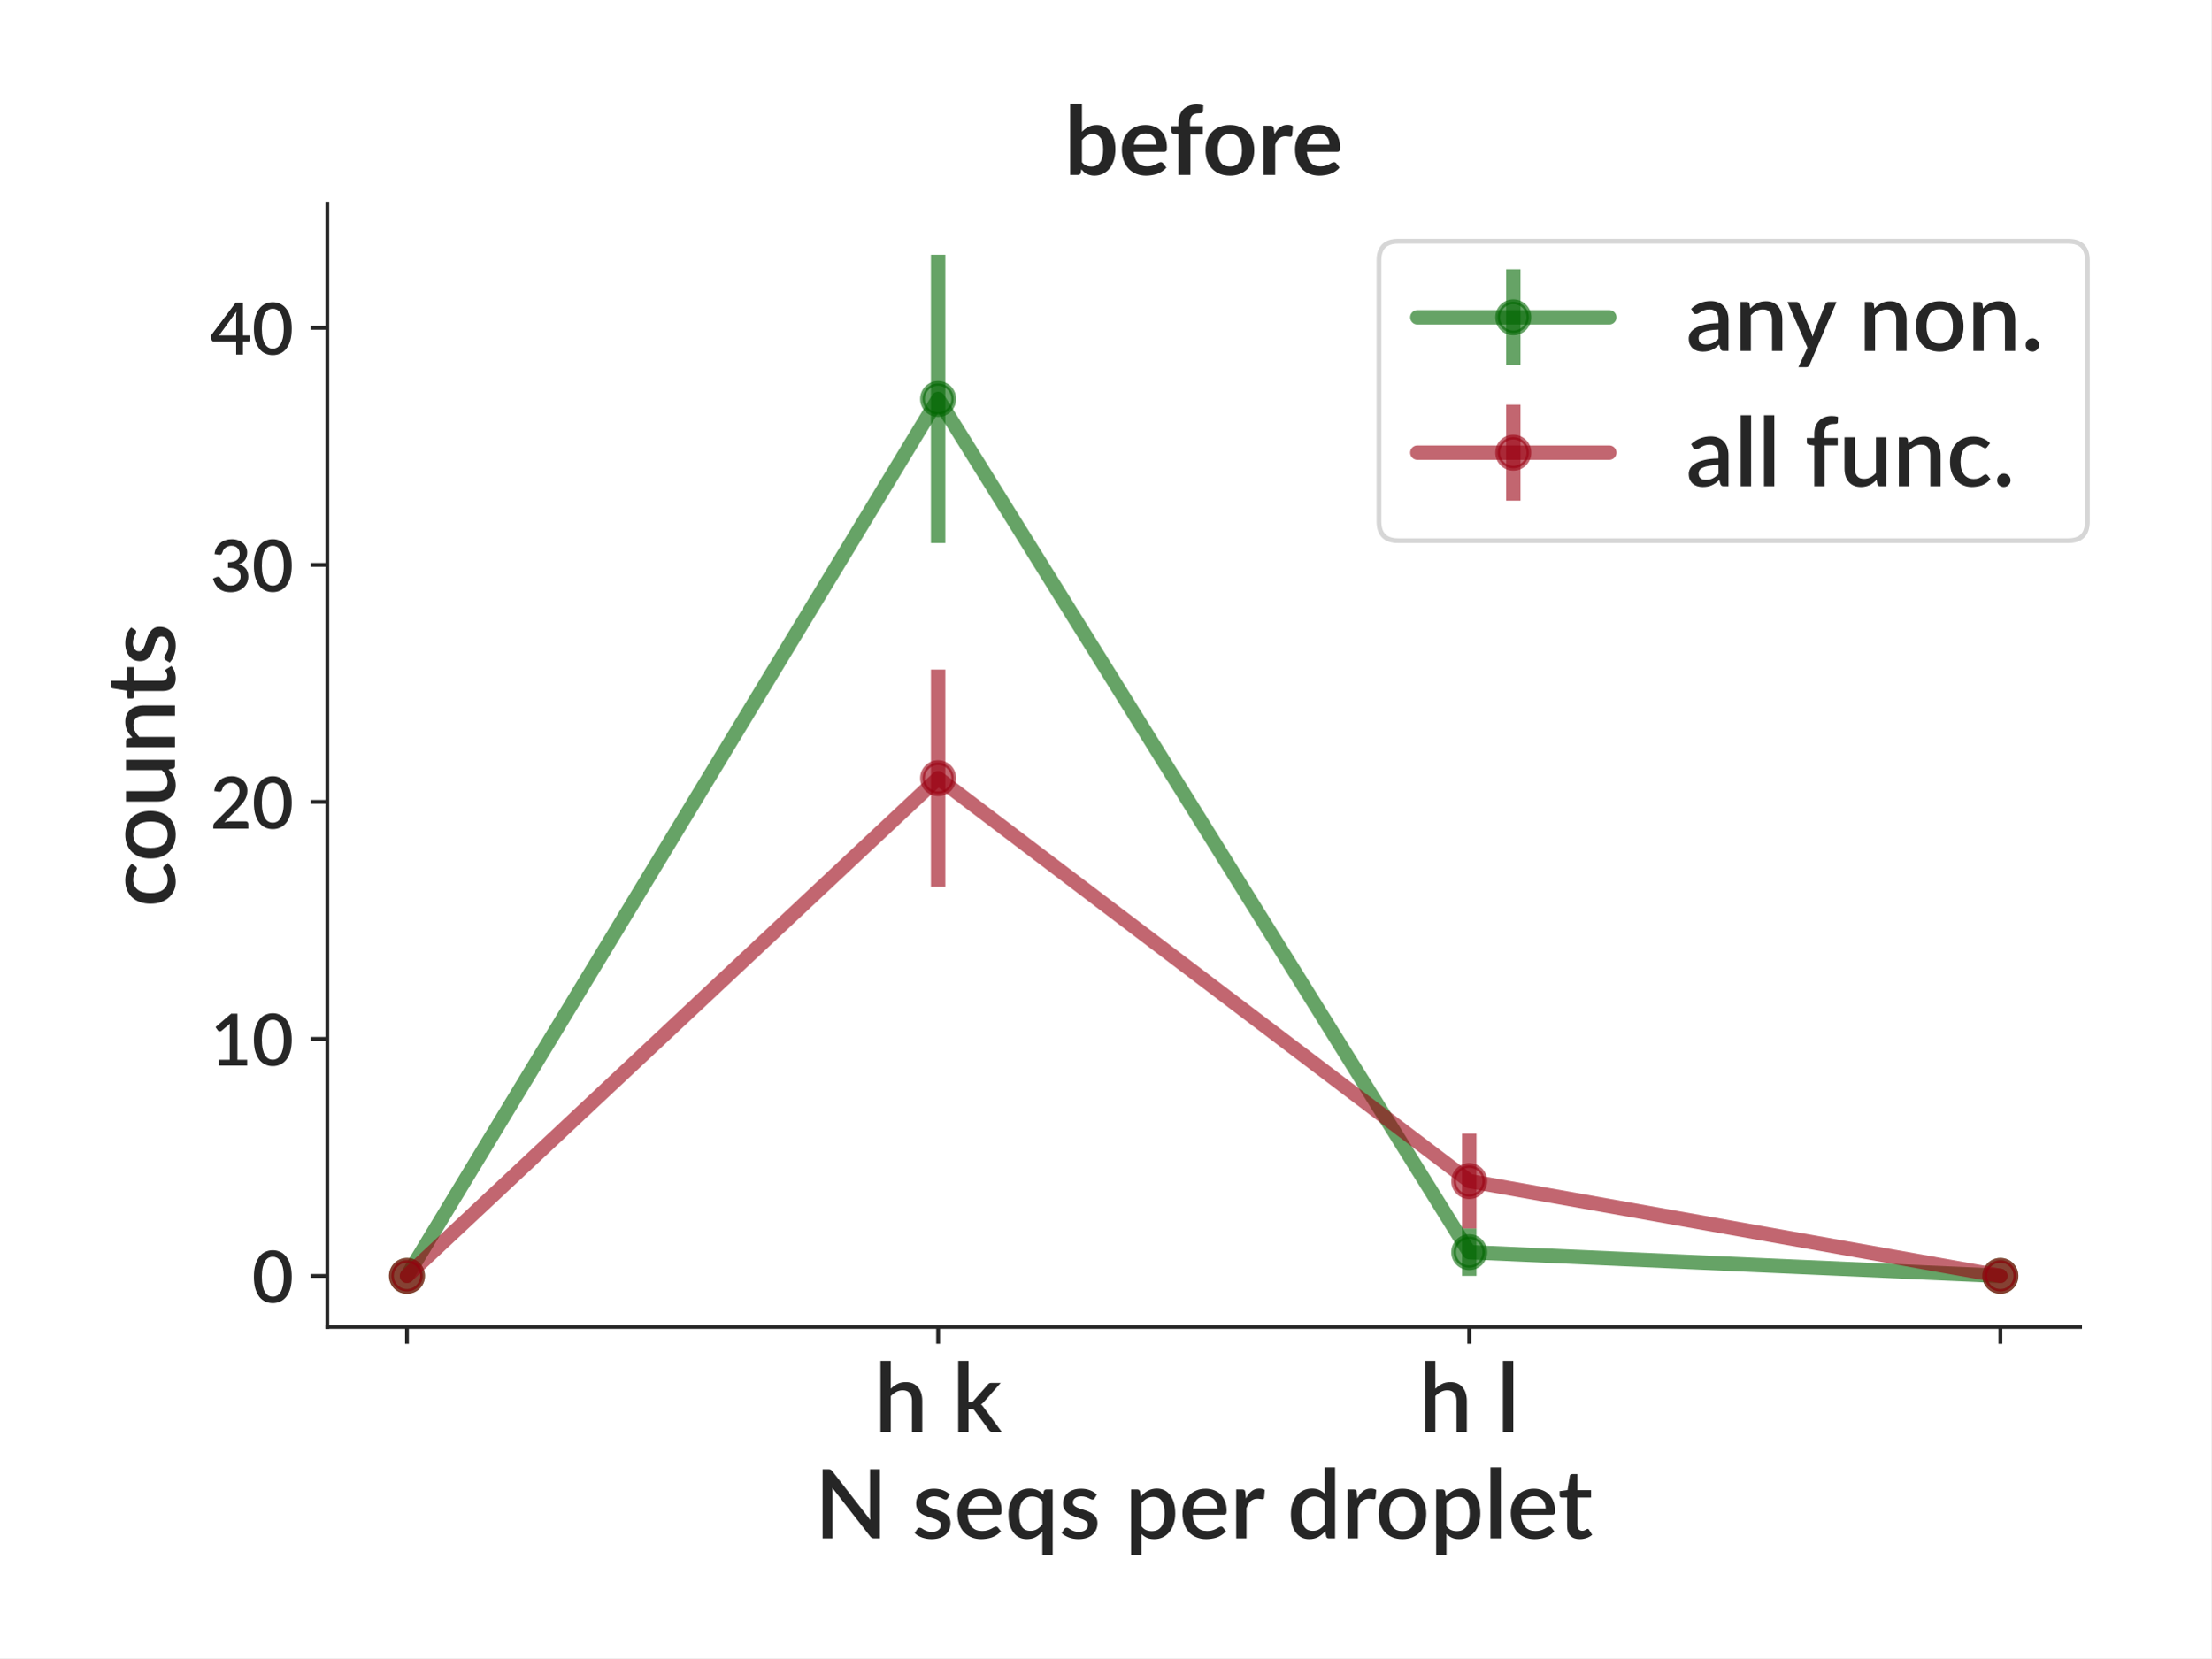
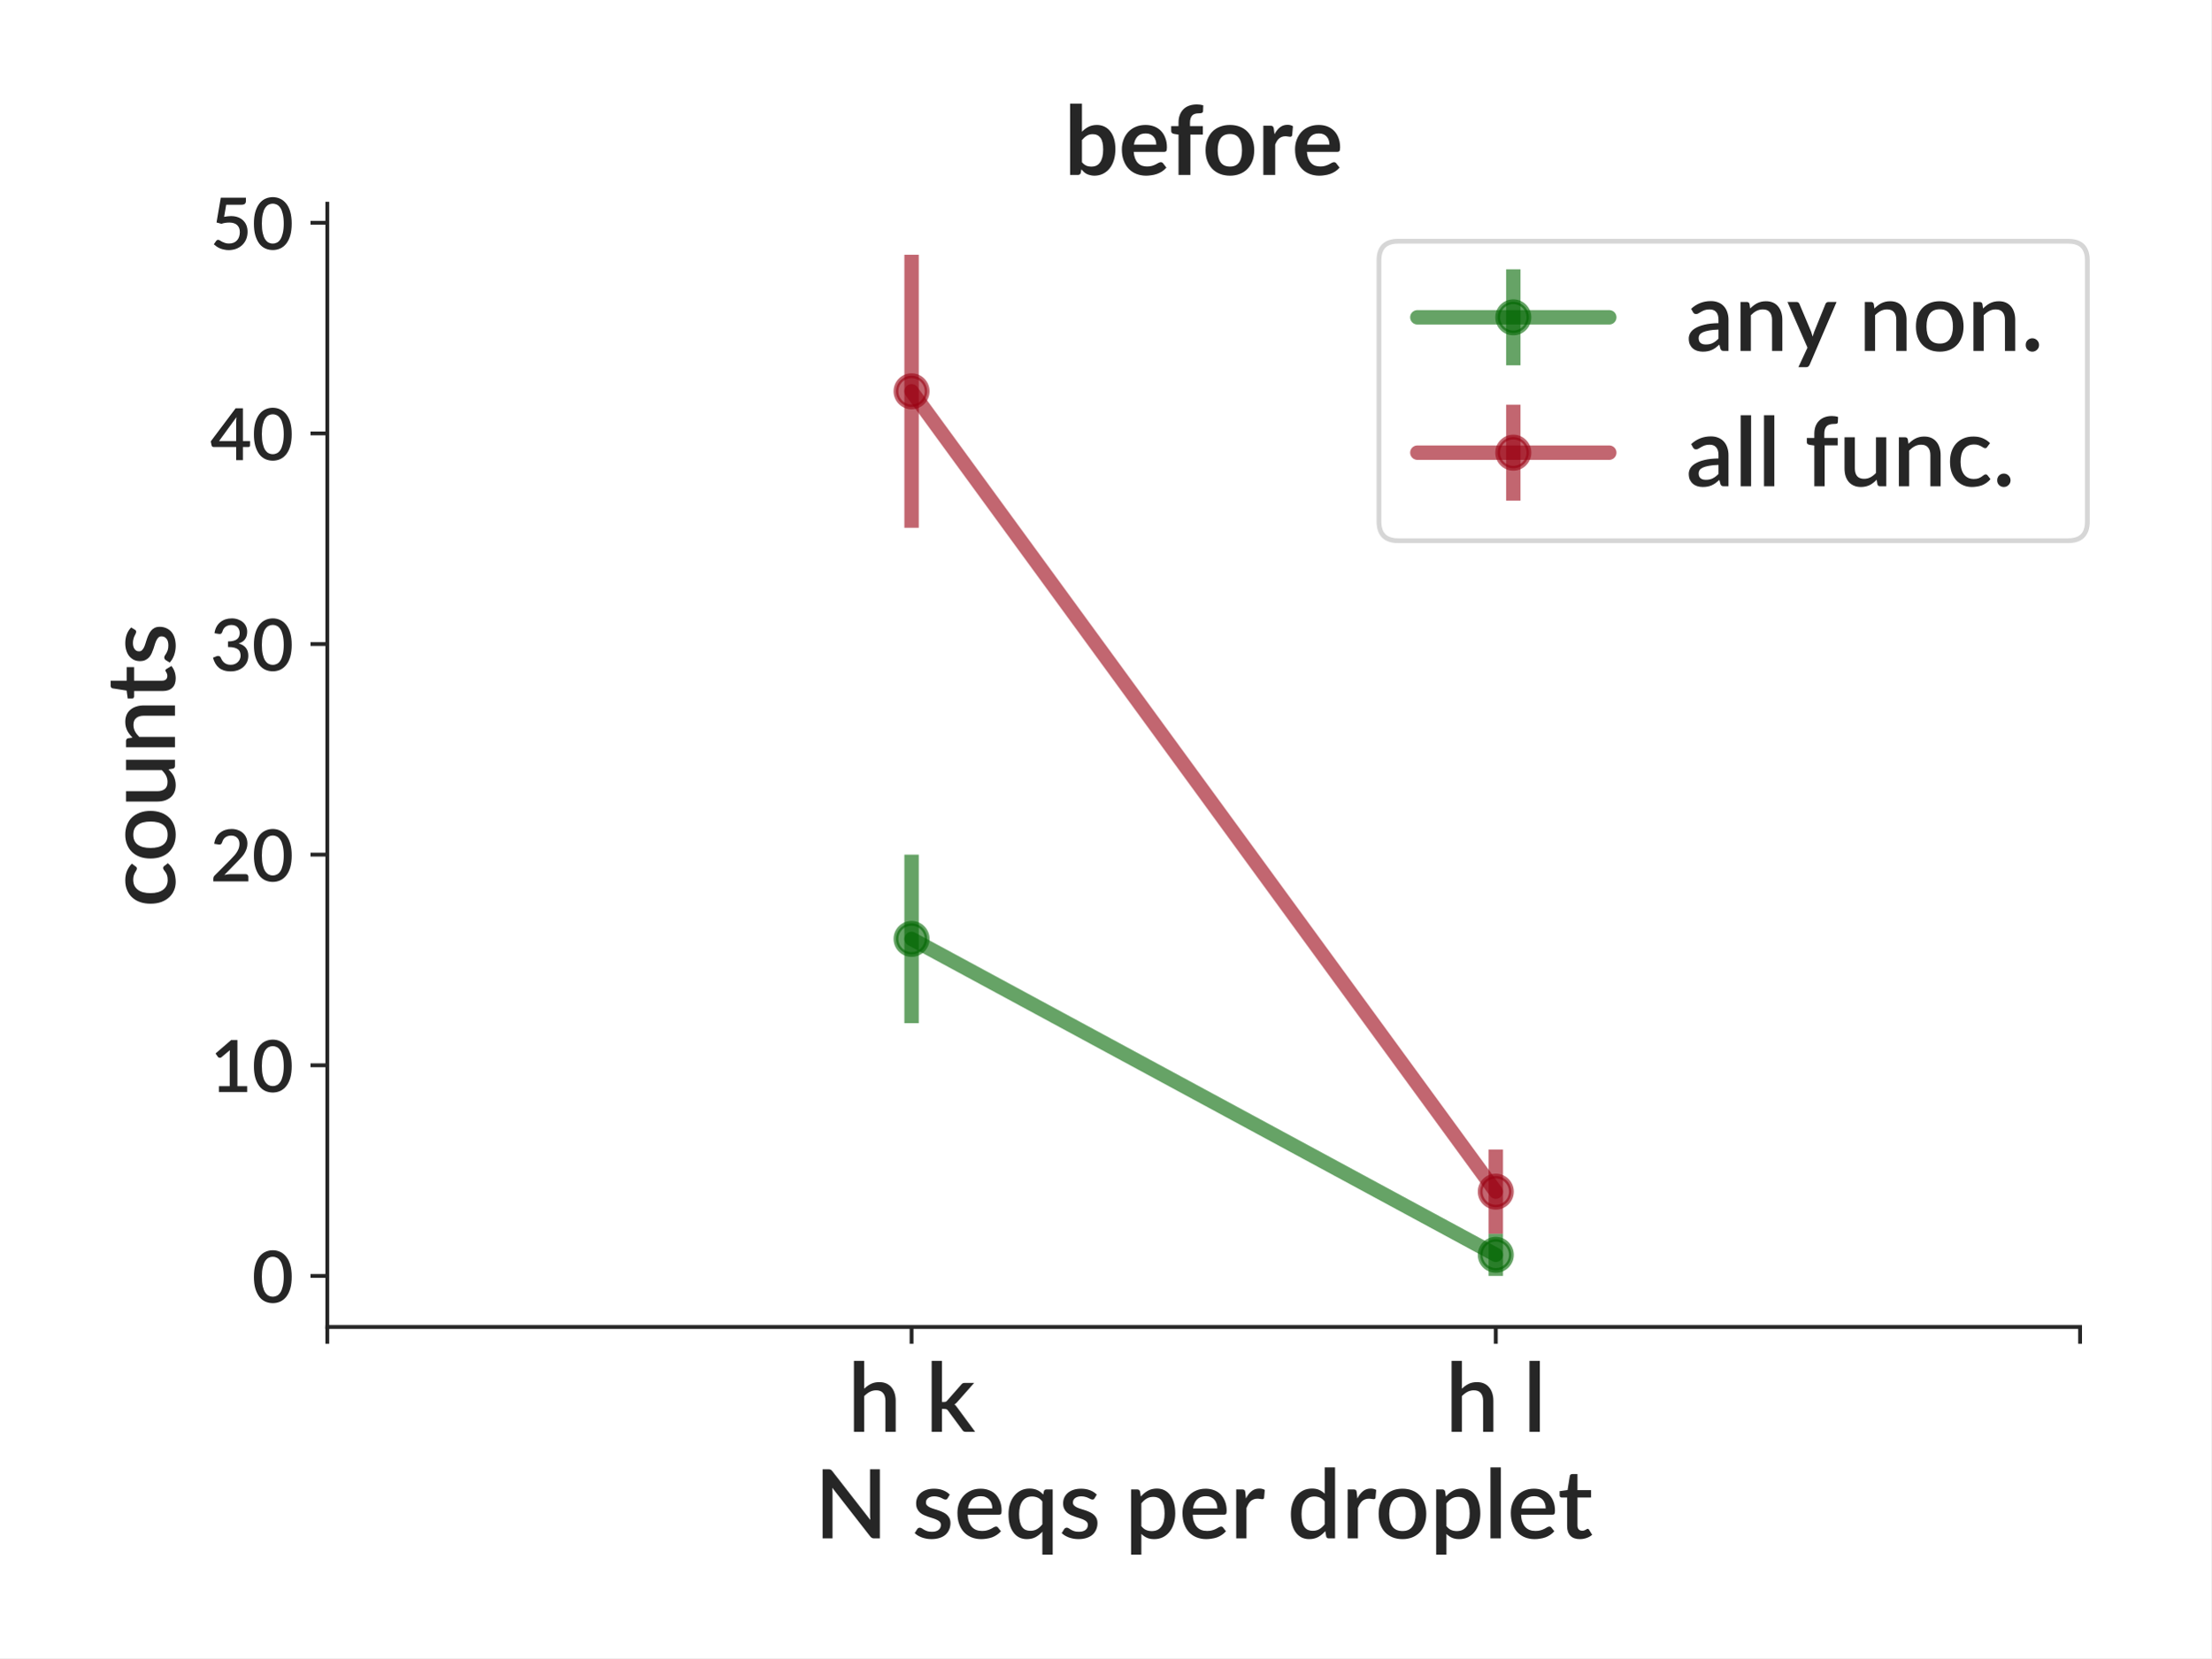
<svg xmlns="http://www.w3.org/2000/svg" xmlns:xlink="http://www.w3.org/1999/xlink" height="345.6pt" version="1.1" viewBox="0 0 460.8 345.6" width="460.8pt">
  <defs>
    <style type="text/css">
*{stroke-linecap:butt;stroke-linejoin:round;}
  </style>
  </defs>
  <g id="figure_1">
    <g id="patch_1">
      <path d="M 0 345.6  L 460.8 345.6  L 460.8 0  L 0 0  z " style="fill:#ffffff;" />
    </g>
    <g id="axes_1">
      <g id="patch_2">
        <path d="M 68.209 276.581  L 433.492 276.581  L 433.492 42.459  L 68.209 42.459  z " style="fill:#ffffff;" />
      </g>
      <g id="matplotlib.axis_1">
        <g id="xtick_1">
          <g id="line2d_1">
            <defs>
-               <path d="M 0 0  L 0 3.5  " id="m4fc669a696" style="stroke:#262626;stroke-width:0.8;" />
+               <path d="M 0 0  L 0 3.5  " id="mf35d1736dd" style="stroke:#262626;stroke-width:0.8;" />
            </defs>
            <g>
-               <use style="fill:#262626;stroke:#262626;stroke-width:0.8;" x="84.813" xlink:href="#m4fc669a696" y="276.581" />
+               <use style="fill:#262626;stroke:#262626;stroke-width:0.8;" x="68.209" xlink:href="#mf35d1736dd" y="276.581" />
            </g>
          </g>
        </g>
        <g id="xtick_2">
          <g id="line2d_2">
            <g>
-               <use style="fill:#262626;stroke:#262626;stroke-width:0.8;" x="195.505" xlink:href="#m4fc669a696" y="276.581" />
+               <use style="fill:#262626;stroke:#262626;stroke-width:0.8;" x="189.97" xlink:href="#mf35d1736dd" y="276.581" />
            </g>
          </g>
          <g id="text_1">
-             <text style="fill:#262626;font-family:Lato;font-size:20px;font-style:normal;font-weight:600;text-anchor:middle;" transform="rotate(-0, 195.5048, 298.4406)" x="195.505" y="298.441">h k</text>
+             <text style="fill:#262626;font-family:Lato;font-size:20px;font-style:normal;font-weight:600;text-anchor:middle;" transform="rotate(-0, 189.9703, 298.4406)" x="189.97" y="298.441">h k</text>
          </g>
        </g>
        <g id="xtick_3">
          <g id="line2d_3">
            <g>
-               <use style="fill:#262626;stroke:#262626;stroke-width:0.8;" x="306.197" xlink:href="#m4fc669a696" y="276.581" />
+               <use style="fill:#262626;stroke:#262626;stroke-width:0.8;" x="311.731" xlink:href="#mf35d1736dd" y="276.581" />
            </g>
          </g>
          <g id="text_2">
-             <text style="fill:#262626;font-family:Lato;font-size:20px;font-style:normal;font-weight:600;text-anchor:middle;" transform="rotate(-0, 306.1966, 298.4406)" x="306.197" y="298.441">h l</text>
+             <text style="fill:#262626;font-family:Lato;font-size:20px;font-style:normal;font-weight:600;text-anchor:middle;" transform="rotate(-0, 311.7311, 298.4406)" x="311.731" y="298.441">h l</text>
          </g>
        </g>
        <g id="xtick_4">
          <g id="line2d_4">
            <g>
-               <use style="fill:#262626;stroke:#262626;stroke-width:0.8;" x="416.888" xlink:href="#m4fc669a696" y="276.581" />
+               <use style="fill:#262626;stroke:#262626;stroke-width:0.8;" x="433.492" xlink:href="#mf35d1736dd" y="276.581" />
            </g>
          </g>
        </g>
        <g id="text_3">
          <text style="fill:#262626;font-family:Lato;font-size:20px;font-style:normal;font-weight:600;text-anchor:middle;" transform="rotate(-0, 250.8507, 320.65)" x="250.851" y="320.65">N seqs per droplet</text>
        </g>
      </g>
      <g id="matplotlib.axis_2">
        <g id="ytick_1">
          <g id="line2d_5">
            <defs>
-               <path d="M 0 0  L -3.5 0  " id="m8699a7865b" style="stroke:#262626;stroke-width:0.8;" />
+               <path d="M 0 0  L -3.5 0  " id="mae62ed5e71" style="stroke:#262626;stroke-width:0.8;" />
            </defs>
            <g>
-               <use style="fill:#262626;stroke:#262626;stroke-width:0.8;" x="68.209" xlink:href="#m8699a7865b" y="265.939" />
+               <use style="fill:#262626;stroke:#262626;stroke-width:0.8;" x="68.209" xlink:href="#mae62ed5e71" y="265.939" />
            </g>
          </g>
          <g id="text_4">
            <text style="fill:#262626;font-family:Lato;font-size:15px;font-style:normal;font-weight:600;text-anchor:end;" transform="rotate(-0, 61.20938, 271.5116)" x="61.209" y="271.512">0</text>
          </g>
        </g>
        <g id="ytick_2">
          <g id="line2d_6">
            <g>
-               <use style="fill:#262626;stroke:#262626;stroke-width:0.8;" x="68.209" xlink:href="#m8699a7865b" y="216.537" />
+               <use style="fill:#262626;stroke:#262626;stroke-width:0.8;" x="68.209" xlink:href="#mae62ed5e71" y="222.038" />
            </g>
          </g>
          <g id="text_5">
-             <text style="fill:#262626;font-family:Lato;font-size:15px;font-style:normal;font-weight:600;text-anchor:end;" transform="rotate(-0, 61.20938, 222.1095)" x="61.209" y="222.109">10</text>
+             <text style="fill:#262626;font-family:Lato;font-size:15px;font-style:normal;font-weight:600;text-anchor:end;" transform="rotate(-0, 61.20938, 227.61)" x="61.209" y="227.61">10</text>
          </g>
        </g>
        <g id="ytick_3">
          <g id="line2d_7">
            <g>
-               <use style="fill:#262626;stroke:#262626;stroke-width:0.8;" x="68.209" xlink:href="#m8699a7865b" y="167.135" />
+               <use style="fill:#262626;stroke:#262626;stroke-width:0.8;" x="68.209" xlink:href="#mae62ed5e71" y="178.136" />
            </g>
          </g>
          <g id="text_6">
-             <text style="fill:#262626;font-family:Lato;font-size:15px;font-style:normal;font-weight:600;text-anchor:end;" transform="rotate(-0, 61.20938, 172.7073)" x="61.209" y="172.707">20</text>
+             <text style="fill:#262626;font-family:Lato;font-size:15px;font-style:normal;font-weight:600;text-anchor:end;" transform="rotate(-0, 61.20938, 183.7085)" x="61.209" y="183.708">20</text>
          </g>
        </g>
        <g id="ytick_4">
          <g id="line2d_8">
            <g>
-               <use style="fill:#262626;stroke:#262626;stroke-width:0.8;" x="68.209" xlink:href="#m8699a7865b" y="117.733" />
+               <use style="fill:#262626;stroke:#262626;stroke-width:0.8;" x="68.209" xlink:href="#mae62ed5e71" y="134.235" />
            </g>
          </g>
          <g id="text_7">
-             <text style="fill:#262626;font-family:Lato;font-size:15px;font-style:normal;font-weight:600;text-anchor:end;" transform="rotate(-0, 61.20938, 123.3052)" x="61.209" y="123.305">30</text>
+             <text style="fill:#262626;font-family:Lato;font-size:15px;font-style:normal;font-weight:600;text-anchor:end;" transform="rotate(-0, 61.20938, 139.8069)" x="61.209" y="139.807">30</text>
          </g>
        </g>
        <g id="ytick_5">
          <g id="line2d_9">
            <g>
-               <use style="fill:#262626;stroke:#262626;stroke-width:0.8;" x="68.209" xlink:href="#m8699a7865b" y="68.331" />
+               <use style="fill:#262626;stroke:#262626;stroke-width:0.8;" x="68.209" xlink:href="#mae62ed5e71" y="90.333" />
            </g>
          </g>
          <g id="text_8">
-             <text style="fill:#262626;font-family:Lato;font-size:15px;font-style:normal;font-weight:600;text-anchor:end;" transform="rotate(-0, 61.20938, 73.90305)" x="61.209" y="73.903">40</text>
-           </g>
-         </g>
-         <g id="text_9">
+             <text style="fill:#262626;font-family:Lato;font-size:15px;font-style:normal;font-weight:600;text-anchor:end;" transform="rotate(-0, 61.20938, 95.90533)" x="61.209" y="95.905">40</text>
+           </g>
+         </g>
+         <g id="ytick_6">
+           <g id="line2d_10">
+             <g>
+               <use style="fill:#262626;stroke:#262626;stroke-width:0.8;" x="68.209" xlink:href="#mae62ed5e71" y="46.431" />
+             </g>
+           </g>
+           <g id="text_9">
+             <text style="fill:#262626;font-family:Lato;font-size:15px;font-style:normal;font-weight:600;text-anchor:end;" transform="rotate(-0, 61.20938, 52.00376)" x="61.209" y="52.004">50</text>
+           </g>
+         </g>
+         <g id="text_10">
          <text style="fill:#262626;font-family:Lato;font-size:20px;font-style:normal;font-weight:600;text-anchor:middle;" transform="rotate(-90, 36.45938, 159.5203)" x="36.459" y="159.52">counts</text>
        </g>
      </g>
      <g id="LineCollection_1">
-         <path clip-path="url(#p33efe75878)" d="M 84.813 265.939  L 84.813 265.939  " style="fill:none;stroke:#006600;stroke-opacity:0.6;stroke-width:3;" />
-         <path clip-path="url(#p33efe75878)" d="M 195.505 113.202  L 195.505 53.101  " style="fill:none;stroke:#006600;stroke-opacity:0.6;stroke-width:3;" />
-         <path clip-path="url(#p33efe75878)" d="M 306.197 265.939  L 306.197 256.059  " style="fill:none;stroke:#006600;stroke-opacity:0.6;stroke-width:3;" />
-         <path clip-path="url(#p33efe75878)" d="M 416.888 265.939  L 416.888 265.939  " style="fill:none;stroke:#006600;stroke-opacity:0.6;stroke-width:3;" />
+         <path clip-path="url(#p4761d04bdd)" d="M 189.97 213.257  L 189.97 178.136  " style="fill:none;stroke:#006600;stroke-opacity:0.6;stroke-width:3;" />
+         <path clip-path="url(#p4761d04bdd)" d="M 311.731 265.939  L 311.731 257.159  " style="fill:none;stroke:#006600;stroke-opacity:0.6;stroke-width:3;" />
      </g>
      <g id="LineCollection_2">
-         <path clip-path="url(#p33efe75878)" d="M 84.813 265.939  L 84.813 265.939  " style="fill:none;stroke:#990012;stroke-opacity:0.6;stroke-width:3;" />
-         <path clip-path="url(#p33efe75878)" d="M 195.505 184.834  L 195.505 139.556  " style="fill:none;stroke:#990012;stroke-opacity:0.6;stroke-width:3;" />
-         <path clip-path="url(#p33efe75878)" d="M 306.197 256.059  L 306.197 236.298  " style="fill:none;stroke:#990012;stroke-opacity:0.6;stroke-width:3;" />
-         <path clip-path="url(#p33efe75878)" d="M 416.888 265.939  L 416.888 265.939  " style="fill:none;stroke:#990012;stroke-opacity:0.6;stroke-width:3;" />
-       </g>
-       <g id="line2d_10">
-         <path clip-path="url(#p33efe75878)" d="M 84.813 265.939  L 195.505 83.151  L 306.197 260.999  L 416.888 265.939  " style="fill:none;stroke:#006600;stroke-linecap:round;stroke-opacity:0.6;stroke-width:3;" />
+         <path clip-path="url(#p4761d04bdd)" d="M 189.97 110.004  L 189.97 53.101  " style="fill:none;stroke:#990012;stroke-opacity:0.6;stroke-width:3;" />
+         <path clip-path="url(#p4761d04bdd)" d="M 311.731 257.159  L 311.731 239.598  " style="fill:none;stroke:#990012;stroke-opacity:0.6;stroke-width:3;" />
+       </g>
+       <g id="line2d_11">
+         <path clip-path="url(#p4761d04bdd)" d="M 189.97 195.697  L 311.731 261.549  " style="fill:none;stroke:#006600;stroke-linecap:round;stroke-opacity:0.6;stroke-width:3;" />
        <defs>
-           <path d="M 0 3.25  C 0.862 3.25 1.689 2.908 2.298 2.298  C 2.908 1.689 3.25 0.862 3.25 0  C 3.25 -0.862 2.908 -1.689 2.298 -2.298  C 1.689 -2.908 0.862 -3.25 0 -3.25  C -0.862 -3.25 -1.689 -2.908 -2.298 -2.298  C -2.908 -1.689 -3.25 -0.862 -3.25 0  C -3.25 0.862 -2.908 1.689 -2.298 2.298  C -1.689 2.908 -0.862 3.25 0 3.25  z " id="m30a529ef35" style="stroke:#006600;stroke-opacity:0.6;" />
+           <path d="M 0 3.25  C 0.862 3.25 1.689 2.908 2.298 2.298  C 2.908 1.689 3.25 0.862 3.25 0  C 3.25 -0.862 2.908 -1.689 2.298 -2.298  C 1.689 -2.908 0.862 -3.25 0 -3.25  C -0.862 -3.25 -1.689 -2.908 -2.298 -2.298  C -2.908 -1.689 -3.25 -0.862 -3.25 0  C -3.25 0.862 -2.908 1.689 -2.298 2.298  C -1.689 2.908 -0.862 3.25 0 3.25  z " id="m45b189e788" style="stroke:#006600;stroke-opacity:0.6;" />
        </defs>
-         <g clip-path="url(#p33efe75878)">
-           <use style="fill:#006600;fill-opacity:0.6;stroke:#006600;stroke-opacity:0.6;" x="84.813" xlink:href="#m30a529ef35" y="265.939" />
-           <use style="fill:#006600;fill-opacity:0.6;stroke:#006600;stroke-opacity:0.6;" x="195.505" xlink:href="#m30a529ef35" y="83.151" />
-           <use style="fill:#006600;fill-opacity:0.6;stroke:#006600;stroke-opacity:0.6;" x="306.197" xlink:href="#m30a529ef35" y="260.999" />
-           <use style="fill:#006600;fill-opacity:0.6;stroke:#006600;stroke-opacity:0.6;" x="416.888" xlink:href="#m30a529ef35" y="265.939" />
-         </g>
-       </g>
-       <g id="line2d_11">
-         <path clip-path="url(#p33efe75878)" d="M 84.813 265.939  L 195.505 162.195  L 306.197 246.178  L 416.888 265.939  " style="fill:none;stroke:#990012;stroke-linecap:round;stroke-opacity:0.6;stroke-width:3;" />
+         <g clip-path="url(#p4761d04bdd)">
+           <use style="fill:#006600;fill-opacity:0.6;stroke:#006600;stroke-opacity:0.6;" x="189.97" xlink:href="#m45b189e788" y="195.697" />
+           <use style="fill:#006600;fill-opacity:0.6;stroke:#006600;stroke-opacity:0.6;" x="311.731" xlink:href="#m45b189e788" y="261.549" />
+         </g>
+       </g>
+       <g id="line2d_12">
+         <path clip-path="url(#p4761d04bdd)" d="M 189.97 81.553  L 311.731 248.379  " style="fill:none;stroke:#990012;stroke-linecap:round;stroke-opacity:0.6;stroke-width:3;" />
        <defs>
-           <path d="M 0 3.25  C 0.862 3.25 1.689 2.908 2.298 2.298  C 2.908 1.689 3.25 0.862 3.25 0  C 3.25 -0.862 2.908 -1.689 2.298 -2.298  C 1.689 -2.908 0.862 -3.25 0 -3.25  C -0.862 -3.25 -1.689 -2.908 -2.298 -2.298  C -2.908 -1.689 -3.25 -0.862 -3.25 0  C -3.25 0.862 -2.908 1.689 -2.298 2.298  C -1.689 2.908 -0.862 3.25 0 3.25  z " id="mf52b92cb7e" style="stroke:#990012;stroke-opacity:0.6;" />
+           <path d="M 0 3.25  C 0.862 3.25 1.689 2.908 2.298 2.298  C 2.908 1.689 3.25 0.862 3.25 0  C 3.25 -0.862 2.908 -1.689 2.298 -2.298  C 1.689 -2.908 0.862 -3.25 0 -3.25  C -0.862 -3.25 -1.689 -2.908 -2.298 -2.298  C -2.908 -1.689 -3.25 -0.862 -3.25 0  C -3.25 0.862 -2.908 1.689 -2.298 2.298  C -1.689 2.908 -0.862 3.25 0 3.25  z " id="m81b3dca959" style="stroke:#990012;stroke-opacity:0.6;" />
        </defs>
-         <g clip-path="url(#p33efe75878)">
-           <use style="fill:#990012;fill-opacity:0.6;stroke:#990012;stroke-opacity:0.6;" x="84.813" xlink:href="#mf52b92cb7e" y="265.939" />
-           <use style="fill:#990012;fill-opacity:0.6;stroke:#990012;stroke-opacity:0.6;" x="195.505" xlink:href="#mf52b92cb7e" y="162.195" />
-           <use style="fill:#990012;fill-opacity:0.6;stroke:#990012;stroke-opacity:0.6;" x="306.197" xlink:href="#mf52b92cb7e" y="246.178" />
-           <use style="fill:#990012;fill-opacity:0.6;stroke:#990012;stroke-opacity:0.6;" x="416.888" xlink:href="#mf52b92cb7e" y="265.939" />
+         <g clip-path="url(#p4761d04bdd)">
+           <use style="fill:#990012;fill-opacity:0.6;stroke:#990012;stroke-opacity:0.6;" x="189.97" xlink:href="#m81b3dca959" y="81.553" />
+           <use style="fill:#990012;fill-opacity:0.6;stroke:#990012;stroke-opacity:0.6;" x="311.731" xlink:href="#m81b3dca959" y="248.379" />
        </g>
      </g>
      <g id="patch_3">
        <path d="M 68.209 276.581  L 68.209 42.459  " style="fill:none;stroke:#262626;stroke-linecap:square;stroke-linejoin:miter;stroke-width:0.8;" />
      </g>
      <g id="patch_4">
        <path d="M 68.209 276.581  L 433.492 276.581  " style="fill:none;stroke:#262626;stroke-linecap:square;stroke-linejoin:miter;stroke-width:0.8;" />
      </g>
-       <g id="text_10">
+       <g id="text_11">
        <text style="fill:#262626;font-family:Lato;font-size:20px;font-style:normal;font-weight:bold;text-anchor:middle;" transform="rotate(-0, 250.8507, 36.45938)" x="250.851" y="36.459">before</text>
      </g>
      <g id="legend_1">
        <g id="patch_5">
          <path d="M 291.379 112.696  L 431.013 112.696  Q 435.013 112.696 435.013 108.696  L 435.013 54.277  Q 435.013 50.277 431.013 50.277  L 291.379 50.277  Q 287.379 50.277 287.379 54.277  L 287.379 108.696  Q 287.379 112.696 291.379 112.696  z " style="fill:#ffffff;opacity:0.8;stroke:#cccccc;stroke-linejoin:miter;" />
        </g>
        <g id="LineCollection_3">
          <path d="M 315.379 76.137  L 315.379 56.137  " style="fill:none;stroke:#006600;stroke-opacity:0.6;stroke-width:3;" />
        </g>
-         <g id="line2d_12">
+         <g id="line2d_13">
          <path d="M 295.379 66.137  L 335.379 66.137  " style="fill:none;stroke:#006600;stroke-linecap:round;stroke-opacity:0.6;stroke-width:3;" />
        </g>
-         <g id="line2d_13">
+         <g id="line2d_14">
          <g>
-             <use style="fill:#006600;fill-opacity:0.6;stroke:#006600;stroke-opacity:0.6;" x="315.379" xlink:href="#m30a529ef35" y="66.137" />
-           </g>
-         </g>
-         <g id="text_11">
+             <use style="fill:#006600;fill-opacity:0.6;stroke:#006600;stroke-opacity:0.6;" x="315.379" xlink:href="#m45b189e788" y="66.137" />
+           </g>
+         </g>
+         <g id="text_12">
          <text style="fill:#262626;font-family:Lato;font-size:20px;font-style:normal;font-weight:600;text-anchor:start;" transform="rotate(-0, 351.379, 73.13656)" x="351.379" y="73.137">any non.</text>
        </g>
        <g id="LineCollection_4">
          <path d="M 315.379 104.346  L 315.379 84.346  " style="fill:none;stroke:#990012;stroke-opacity:0.6;stroke-width:3;" />
        </g>
-         <g id="line2d_14">
+         <g id="line2d_15">
          <path d="M 295.379 94.346  L 335.379 94.346  " style="fill:none;stroke:#990012;stroke-linecap:round;stroke-opacity:0.6;stroke-width:3;" />
        </g>
-         <g id="line2d_15">
+         <g id="line2d_16">
          <g>
-             <use style="fill:#990012;fill-opacity:0.6;stroke:#990012;stroke-opacity:0.6;" x="315.379" xlink:href="#mf52b92cb7e" y="94.346" />
-           </g>
-         </g>
-         <g id="text_12">
+             <use style="fill:#990012;fill-opacity:0.6;stroke:#990012;stroke-opacity:0.6;" x="315.379" xlink:href="#m81b3dca959" y="94.346" />
+           </g>
+         </g>
+         <g id="text_13">
          <text style="fill:#262626;font-family:Lato;font-size:20px;font-style:normal;font-weight:600;text-anchor:start;" transform="rotate(-0, 351.379, 101.3459)" x="351.379" y="101.346">all func.</text>
        </g>
      </g>
    </g>
  </g>
  <defs>
-     <clipPath id="p33efe75878">
+     <clipPath id="p4761d04bdd">
      <rect height="234.122" width="365.283" x="68.209" y="42.459" />
    </clipPath>
  </defs>
</svg>
